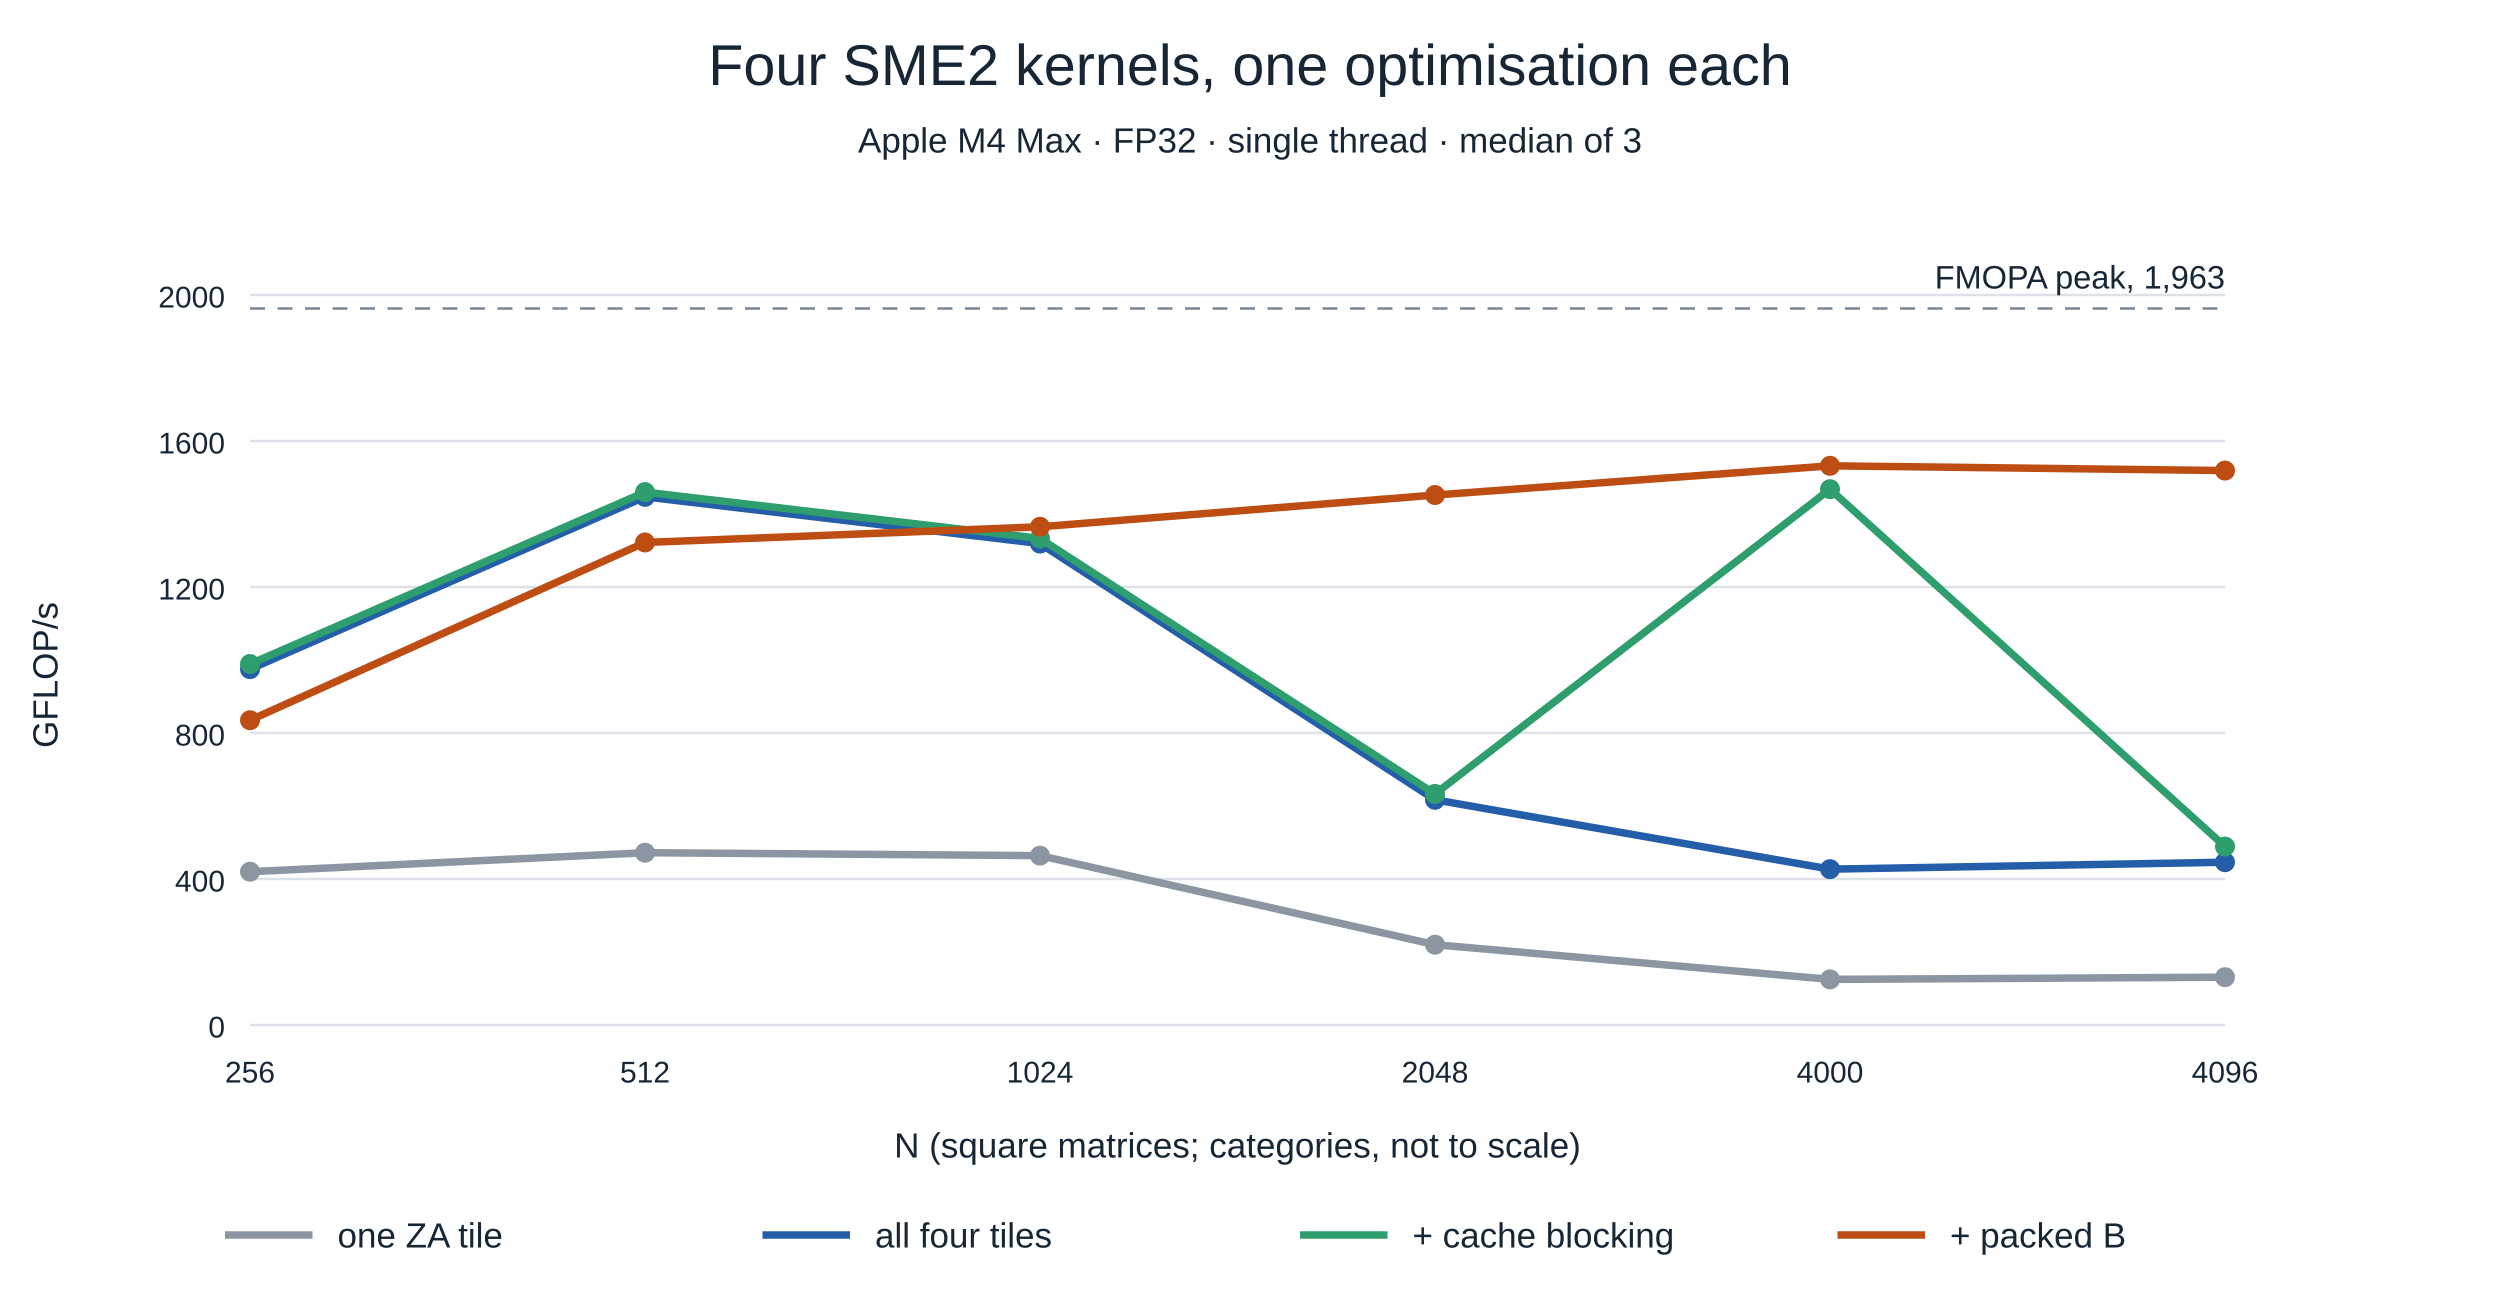
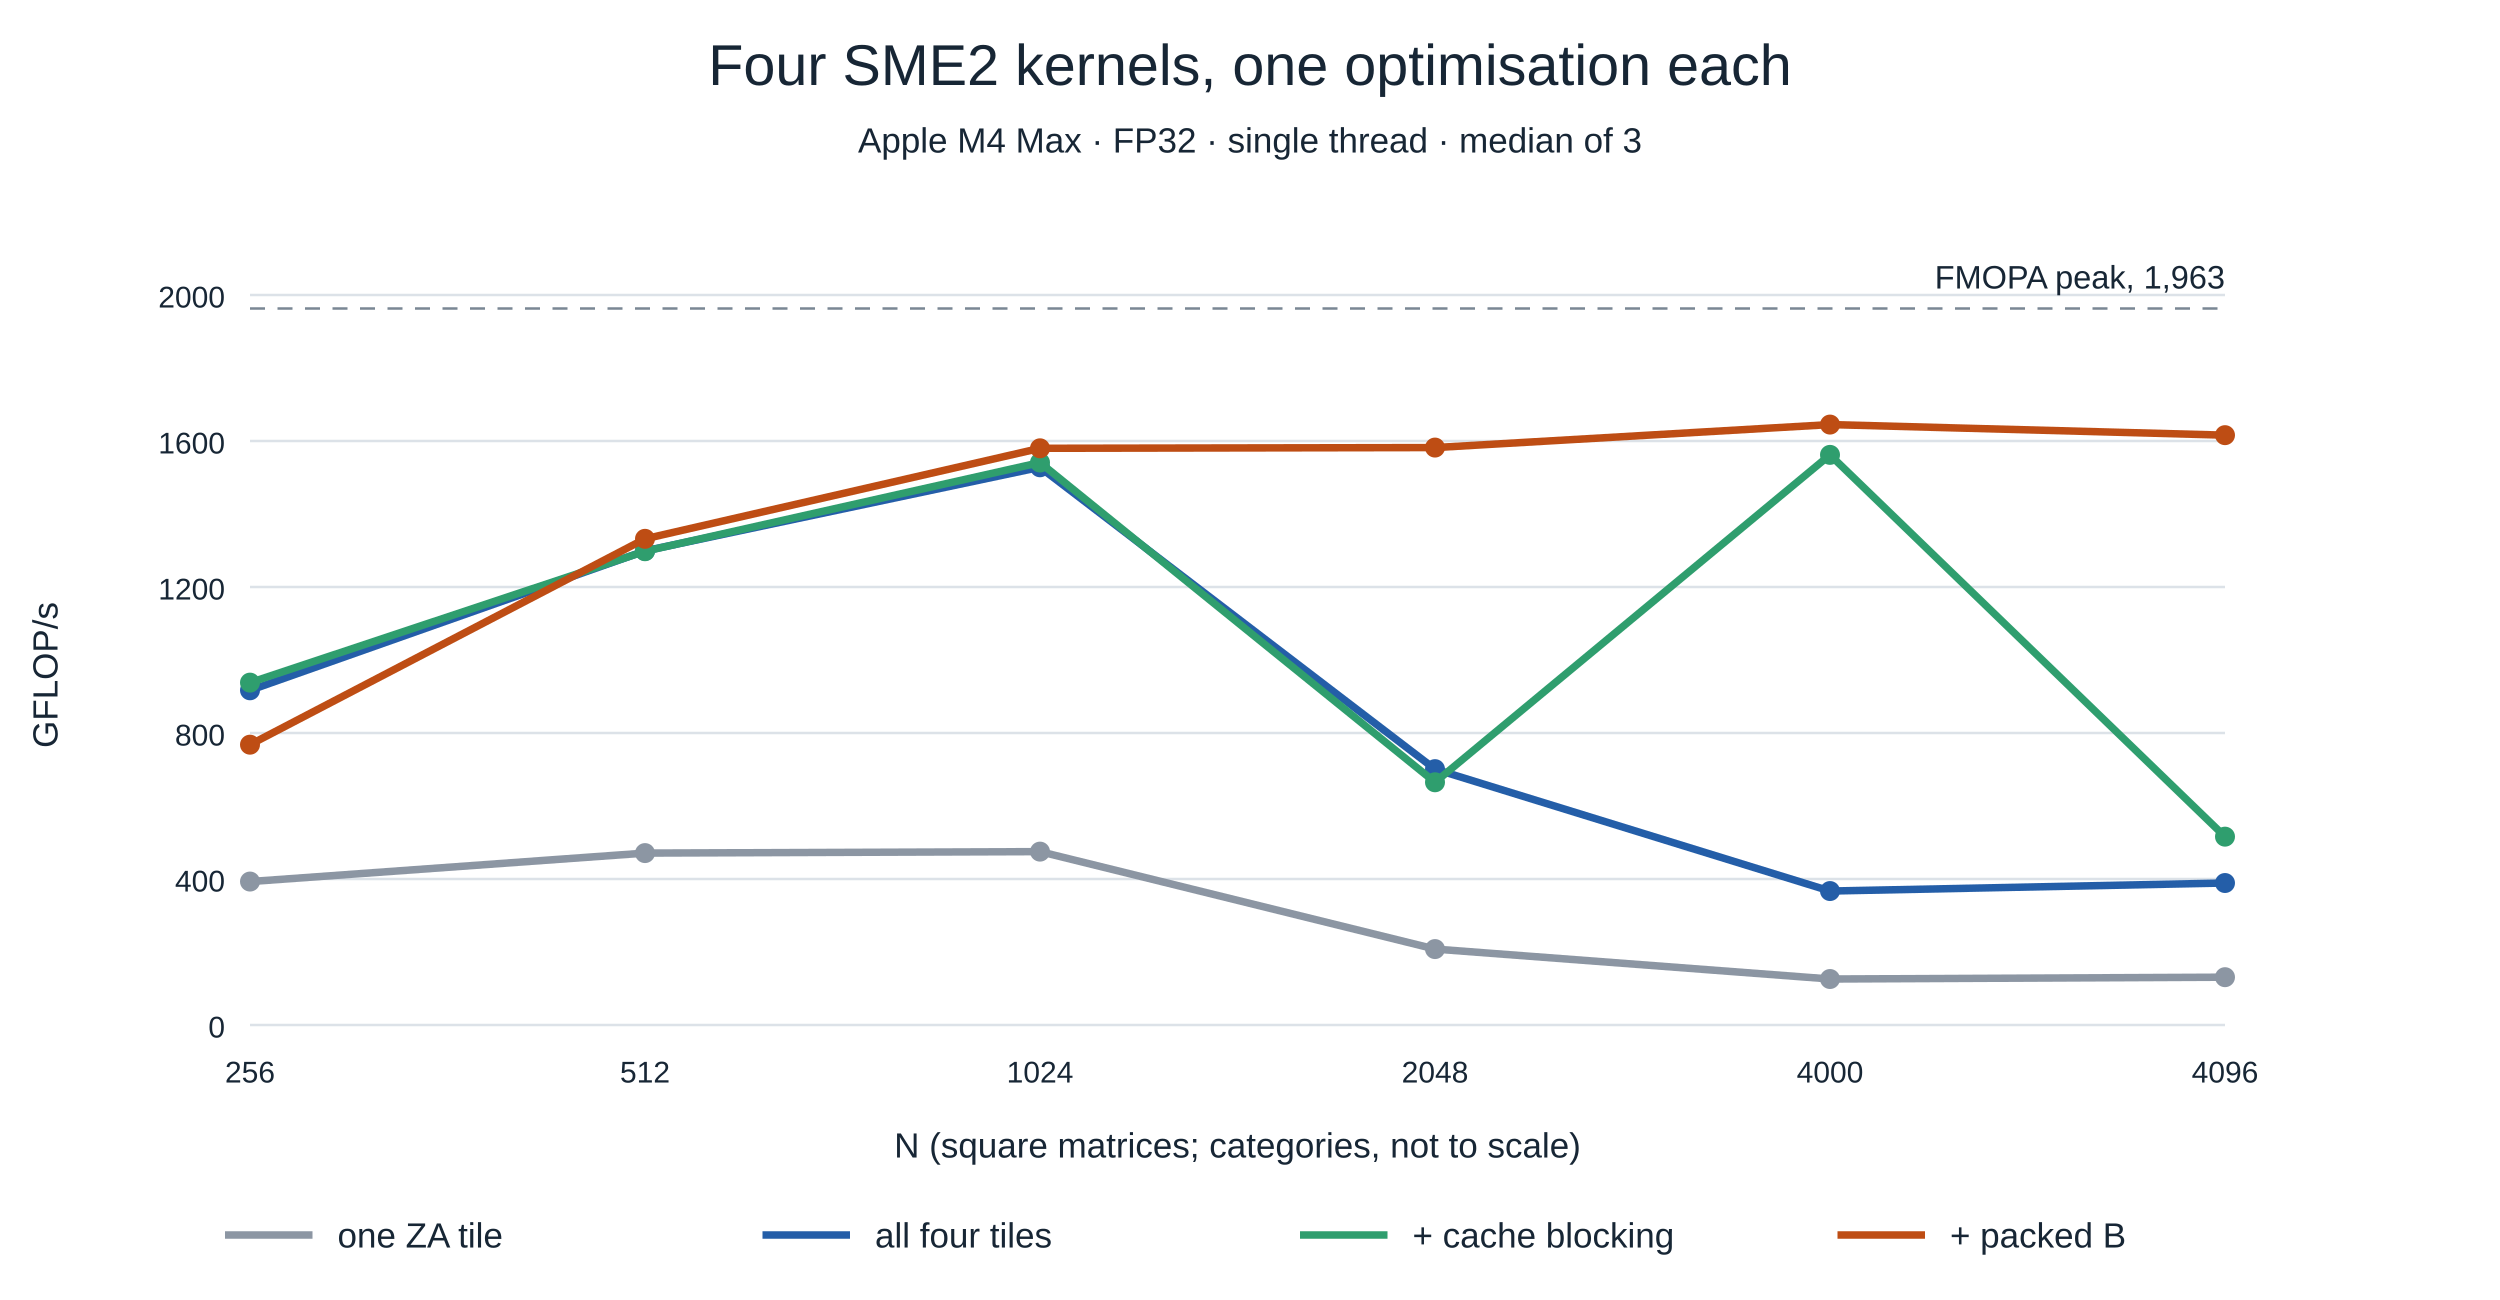
<svg xmlns="http://www.w3.org/2000/svg" width="1000" height="520" viewBox="0 0 1000 520" role="img">
  <rect width="1000" height="520" fill="white" />
  <g font-family="Arial, sans-serif" fill="#172635">
    <text x="500" y="34" font-size="23" text-anchor="middle">Four SME2 kernels, one optimisation each</text>
    <text x="500" y="61" font-size="14" text-anchor="middle">Apple M4 Max · FP32 · single thread · median of 3</text>
    <text x="495.0" y="99" font-size="17" text-anchor="middle" />
    <path d="M 100 410.0 H 890" stroke="#dce2e8" />
    <text x="90" y="415.0" font-size="12" text-anchor="end">0</text>
    <path d="M 100 351.6 H 890" stroke="#dce2e8" />
    <text x="90" y="356.6" font-size="12" text-anchor="end">400</text>
    <path d="M 100 293.2 H 890" stroke="#dce2e8" />
    <text x="90" y="298.2" font-size="12" text-anchor="end">800</text>
    <path d="M 100 234.8 H 890" stroke="#dce2e8" />
    <text x="90" y="239.8" font-size="12" text-anchor="end">1200</text>
    <path d="M 100 176.4 H 890" stroke="#dce2e8" />
    <text x="90" y="181.4" font-size="12" text-anchor="end">1600</text>
    <path d="M 100 118.0 H 890" stroke="#dce2e8" />
    <text x="90" y="123.0" font-size="12" text-anchor="end">2000</text>
    <path d="M 100 123.402 H 890" stroke="#7a8794" stroke-dasharray="6 5" />
    <text x="890" y="115.402" font-size="13" text-anchor="end">FMOPA peak, 1,963</text>
    <text x="100.0" y="433" font-size="12" text-anchor="middle">256</text>
    <text x="258.0" y="433" font-size="12" text-anchor="middle">512</text>
    <text x="416.0" y="433" font-size="12" text-anchor="middle">1024</text>
    <text x="574.0" y="433" font-size="12" text-anchor="middle">2048</text>
    <text x="732.0" y="433" font-size="12" text-anchor="middle">4000</text>
    <text x="890.0" y="433" font-size="12" text-anchor="middle">4096</text>
-     <polyline points="100.0,348.68 258.0,341.088 416.0,342.256 574.0,377.88 732.0,391.75 890.0,390.874" fill="none" stroke="#8c96a3" stroke-width="3" />
-     <circle cx="100.0" cy="348.68" r="4" fill="#8c96a3" />
-     <circle cx="258.0" cy="341.088" r="4" fill="#8c96a3" />
-     <circle cx="416.0" cy="342.256" r="4" fill="#8c96a3" />
-     <circle cx="574.0" cy="377.88" r="4" fill="#8c96a3" />
-     <circle cx="732.0" cy="391.75" r="4" fill="#8c96a3" />
+     <polyline points="100.0,352.622 258.0,341.234 416.0,340.65 574.0,379.632 732.0,391.604 890.0,390.874" fill="none" stroke="#8c96a3" stroke-width="3" />
+     <circle cx="100.0" cy="352.622" r="4" fill="#8c96a3" />
+     <circle cx="258.0" cy="341.234" r="4" fill="#8c96a3" />
+     <circle cx="416.0" cy="340.65" r="4" fill="#8c96a3" />
+     <circle cx="574.0" cy="379.632" r="4" fill="#8c96a3" />
+     <circle cx="732.0" cy="391.604" r="4" fill="#8c96a3" />
    <circle cx="890.0" cy="390.874" r="4" fill="#8c96a3" />
-     <polyline points="100.0,267.65 258.0,198.738 416.0,217.426 574.0,319.918 732.0,347.658 890.0,344.884" fill="none" stroke="#245ea8" stroke-width="3" />
-     <circle cx="100.0" cy="267.65" r="4" fill="#245ea8" />
-     <circle cx="258.0" cy="198.738" r="4" fill="#245ea8" />
-     <circle cx="416.0" cy="217.426" r="4" fill="#245ea8" />
-     <circle cx="574.0" cy="319.918" r="4" fill="#245ea8" />
-     <circle cx="732.0" cy="347.658" r="4" fill="#245ea8" />
-     <circle cx="890.0" cy="344.884" r="4" fill="#245ea8" />
-     <polyline points="100.0,265.606 258.0,196.84 416.0,215.382 574.0,317.582 732.0,195.672 890.0,338.606" fill="none" stroke="#2f9e6e" stroke-width="3" />
-     <circle cx="100.0" cy="265.606" r="4" fill="#2f9e6e" />
-     <circle cx="258.0" cy="196.84" r="4" fill="#2f9e6e" />
-     <circle cx="416.0" cy="215.382" r="4" fill="#2f9e6e" />
-     <circle cx="574.0" cy="317.582" r="4" fill="#2f9e6e" />
-     <circle cx="732.0" cy="195.672" r="4" fill="#2f9e6e" />
-     <circle cx="890.0" cy="338.606" r="4" fill="#2f9e6e" />
-     <polyline points="100.0,288.09 258.0,216.988 416.0,210.71 574.0,198.008 732.0,186.328 890.0,188.226" fill="none" stroke="#be4d14" stroke-width="3" />
-     <circle cx="100.0" cy="288.09" r="4" fill="#be4d14" />
-     <circle cx="258.0" cy="216.988" r="4" fill="#be4d14" />
-     <circle cx="416.0" cy="210.71" r="4" fill="#be4d14" />
-     <circle cx="574.0" cy="198.008" r="4" fill="#be4d14" />
-     <circle cx="732.0" cy="186.328" r="4" fill="#be4d14" />
-     <circle cx="890.0" cy="188.226" r="4" fill="#be4d14" />
+     <polyline points="100.0,276.118 258.0,220.346 416.0,186.912 574.0,307.654 732.0,356.418 890.0,353.206" fill="none" stroke="#245ea8" stroke-width="3" />
+     <circle cx="100.0" cy="276.118" r="4" fill="#245ea8" />
+     <circle cx="258.0" cy="220.346" r="4" fill="#245ea8" />
+     <circle cx="416.0" cy="186.912" r="4" fill="#245ea8" />
+     <circle cx="574.0" cy="307.654" r="4" fill="#245ea8" />
+     <circle cx="732.0" cy="356.418" r="4" fill="#245ea8" />
+     <circle cx="890.0" cy="353.206" r="4" fill="#245ea8" />
+     <polyline points="100.0,273.052 258.0,220.492 416.0,185.014 574.0,312.91 732.0,181.948 890.0,334.664" fill="none" stroke="#2f9e6e" stroke-width="3" />
+     <circle cx="100.0" cy="273.052" r="4" fill="#2f9e6e" />
+     <circle cx="258.0" cy="220.492" r="4" fill="#2f9e6e" />
+     <circle cx="416.0" cy="185.014" r="4" fill="#2f9e6e" />
+     <circle cx="574.0" cy="312.91" r="4" fill="#2f9e6e" />
+     <circle cx="732.0" cy="181.948" r="4" fill="#2f9e6e" />
+     <circle cx="890.0" cy="334.664" r="4" fill="#2f9e6e" />
+     <polyline points="100.0,297.872 258.0,215.528 416.0,179.32 574.0,179.028 732.0,169.83 890.0,174.064" fill="none" stroke="#be4d14" stroke-width="3" />
+     <circle cx="100.0" cy="297.872" r="4" fill="#be4d14" />
+     <circle cx="258.0" cy="215.528" r="4" fill="#be4d14" />
+     <circle cx="416.0" cy="179.32" r="4" fill="#be4d14" />
+     <circle cx="574.0" cy="179.028" r="4" fill="#be4d14" />
+     <circle cx="732.0" cy="169.83" r="4" fill="#be4d14" />
+     <circle cx="890.0" cy="174.064" r="4" fill="#be4d14" />
    <text x="495.0" y="463" font-size="14" text-anchor="middle">N (square matrices; categories, not to scale)</text>
    <text transform="translate(23 270) rotate(-90)" text-anchor="middle" font-size="14">GFLOP/s</text>
    <path d="M 90.0 494 h 35" stroke="#8c96a3" stroke-width="3" />
    <text x="135.0" y="499" font-size="14" text-anchor="start">one ZA tile</text>
    <path d="M 305.0 494 h 35" stroke="#245ea8" stroke-width="3" />
    <text x="350.0" y="499" font-size="14" text-anchor="start">all four tiles</text>
    <path d="M 520.0 494 h 35" stroke="#2f9e6e" stroke-width="3" />
    <text x="565.0" y="499" font-size="14" text-anchor="start">+ cache blocking</text>
    <path d="M 735.0 494 h 35" stroke="#be4d14" stroke-width="3" />
    <text x="780.0" y="499" font-size="14" text-anchor="start">+ packed B</text>
  </g>
</svg>
